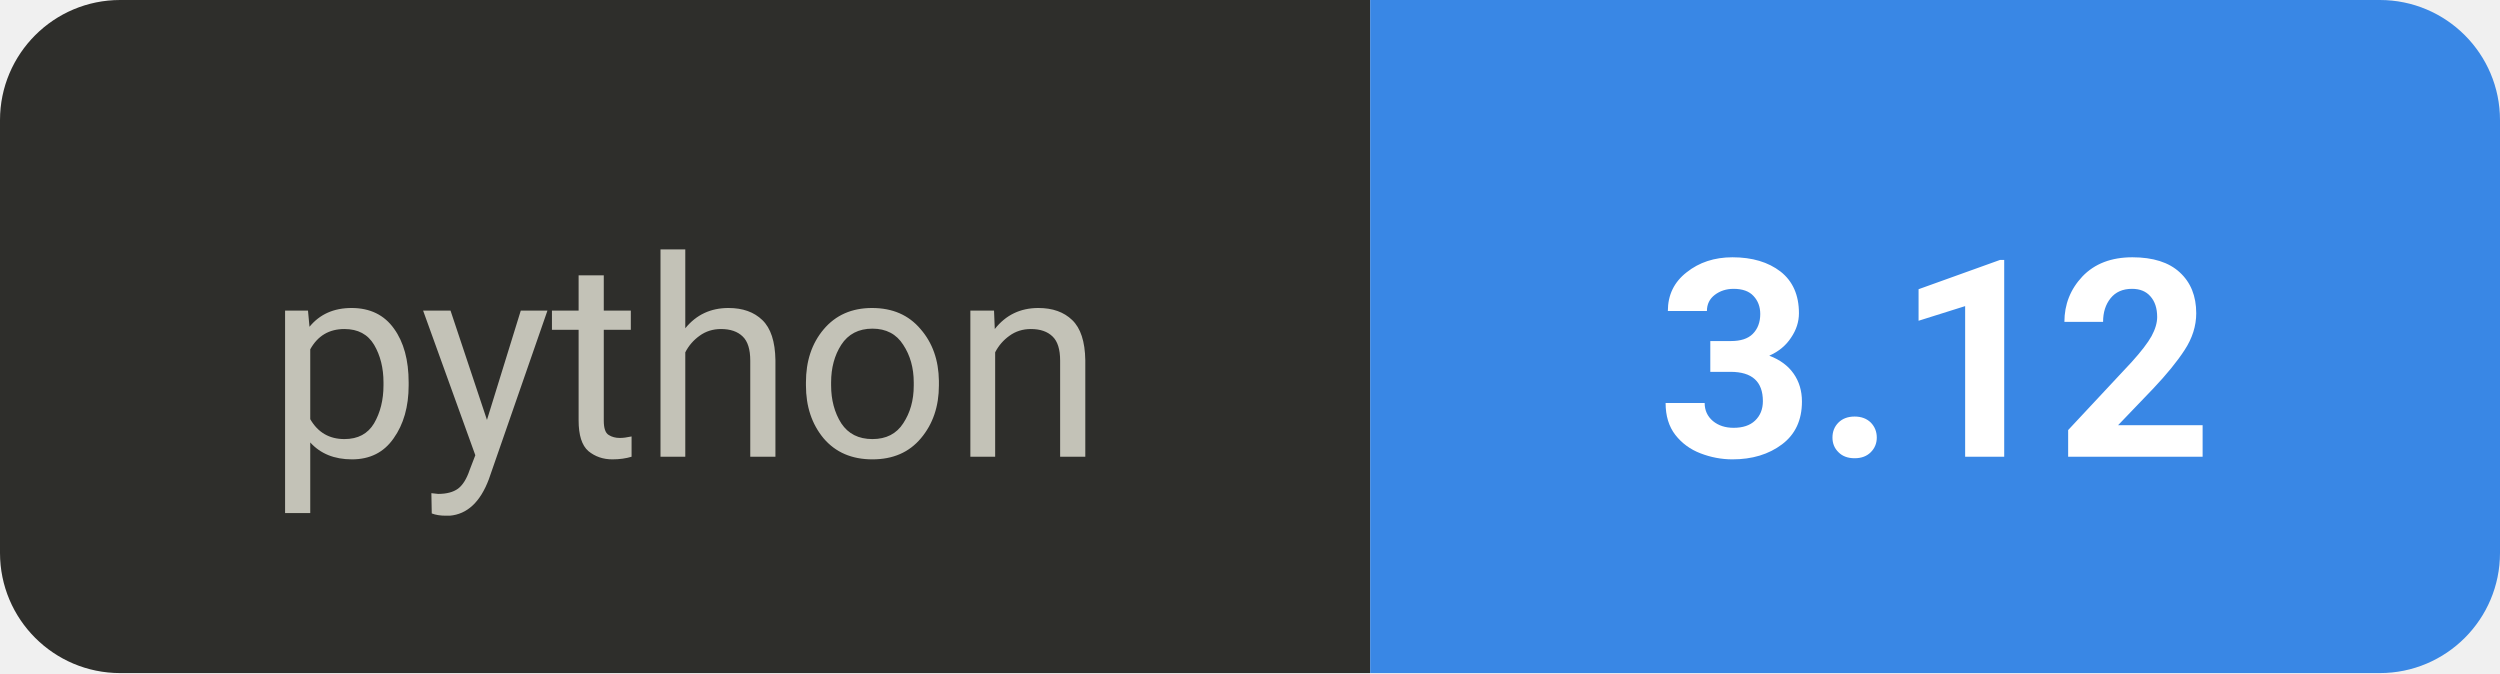
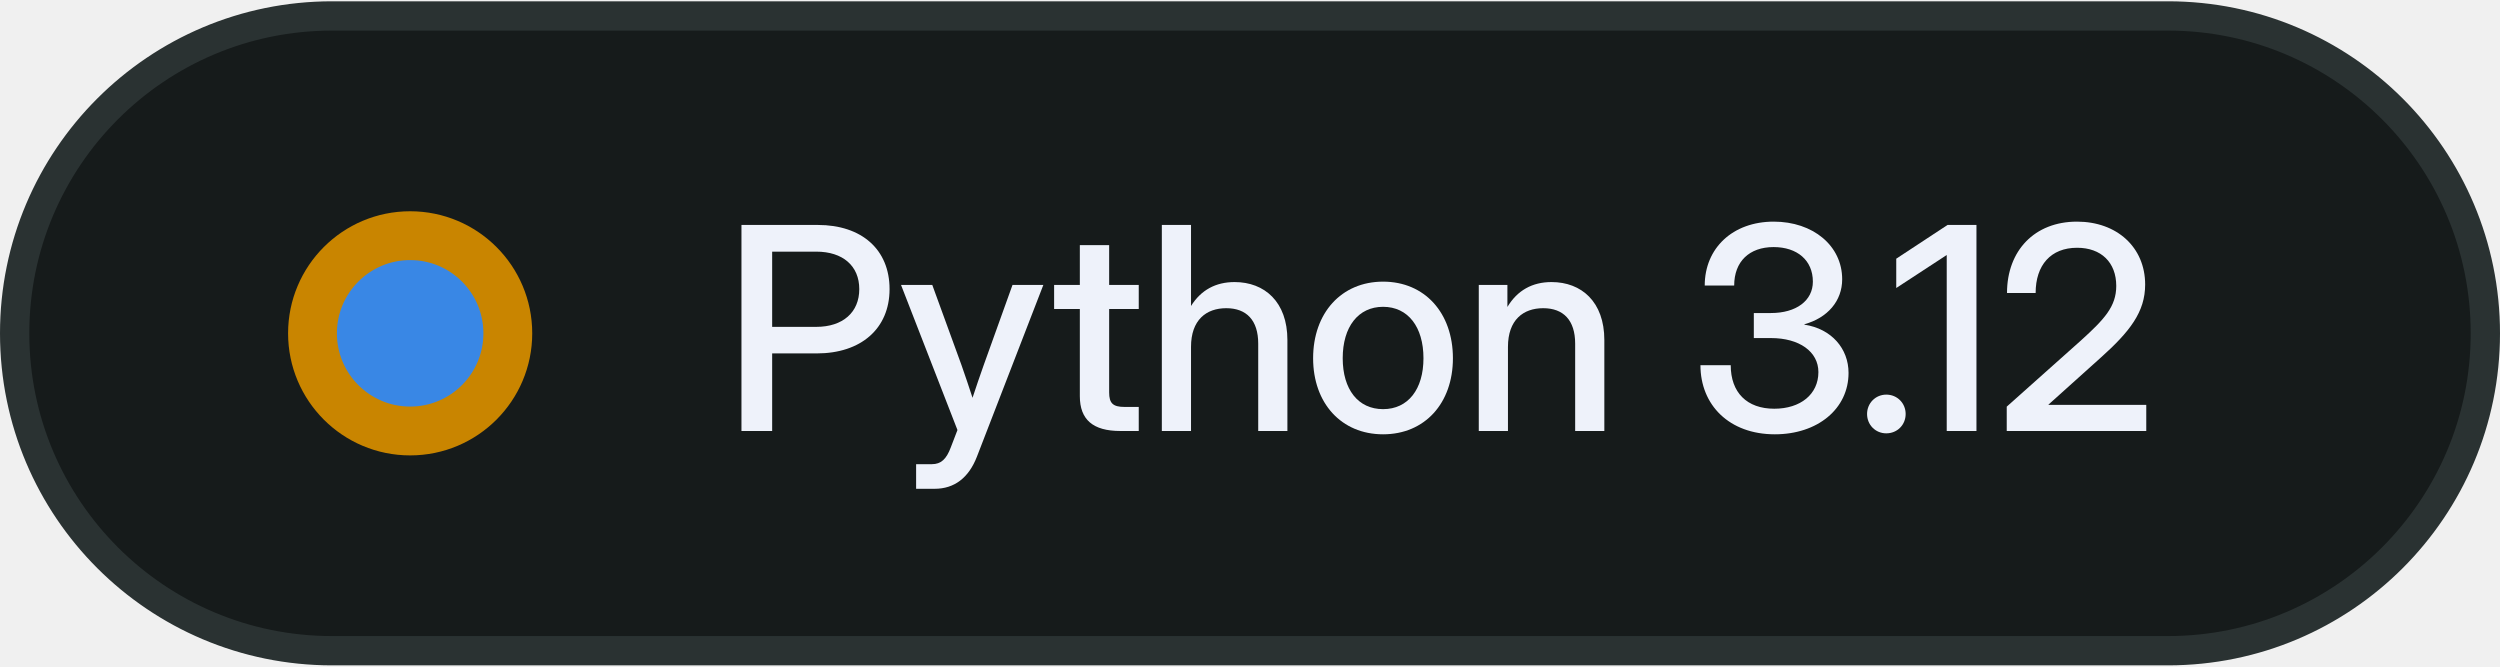
- <svg xmlns="http://www.w3.org/2000/svg" viewBox="0 0 104 28" width="104" height="28" role="img" aria-label="python: 3.12">
-   <style>.t{font-family:ui-sans-serif,-apple-system,"Segoe UI",Roboto,Helvetica,Arial,sans-serif;font-size:11.5px}</style>
-   <clipPath id="r">
-     <rect width="104" height="28" rx="5" />
-   </clipPath>
-   <g clip-path="url(#r)">
-     <rect width="57" height="28" fill="#2e2e2b" />
-     <rect x="57" width="47" height="28" fill="#3987e5" />
-   </g>
-   <g class="t" text-anchor="middle">
-     <text x="28.5" y="19" fill="#c3c2b7">python</text>
-     <text x="80.5" y="19" fill="#ffffff" font-weight="600">3.12</text>
+ <svg xmlns="http://www.w3.org/2000/svg" viewBox="0 0 128 34" width="105" height="28" role="img" aria-label="Python 3.12">
+   <defs>
+     <path id="g0" d="M136 0H358V561H681C1000 561 1207 740 1207 1026C1207 1311 1007 1490 688 1490H136ZM358 753V1297H677C869 1297 988 1194 988 1026C988 858 869 753 677 753Z" />
+     <path id="g1" d="M133 -418H267C410 -418 514 -338 573 -185L1053 1056H830L622 477C594 398 567 319 541 240C515 319 489 398 461 477L250 1056H24L432 7L384 -118C352 -204 313 -240 247 -240H133Z" />
+     <path id="g2" d="M628 1056H414V1344H202V1056H16V882H202V252C202 82 297 0 495 0H628V174H525C441 174 414 201 414 279V882H628Z" />
+     <path id="g3" d="M330 608C330 804 441 888 585 888C731 888 816 801 816 632V0H1027V658C1027 934 862 1077 645 1077C508 1077 402 1019 330 904V1490H119V0H330Z" />
+     <path id="g4" d="M573 -24C875 -24 1078 201 1078 526C1078 853 875 1080 573 1080C271 1080 67 853 67 526C67 201 271 -24 573 -24ZM573 158C392 158 281 301 281 526C281 753 393 898 573 898C753 898 865 753 865 526C865 302 754 158 573 158Z" />
+     <path id="g5" d="M330 608C330 804 441 888 585 888C731 888 816 801 816 632V0H1027V658C1027 934 862 1077 645 1077C506 1077 398 1017 326 897V1056H119V0H330Z" />
+     <path id="g7" d="M626 -24C935 -24 1159 160 1159 420C1159 596 1036 739 840 769V772C1007 818 1113 940 1113 1097C1113 1340 902 1514 618 1514C321 1514 119 1322 119 1052H332C332 1225 441 1330 617 1330C788 1330 901 1234 901 1080C901 942 780 853 598 853H474V672H598C803 672 941 574 941 426C941 265 811 161 622 161C424 161 307 278 307 476H88C88 187 297 -24 626 -24Z" />
+     <path id="g8" d="M233 -17C312 -17 373 44 373 123C373 201 312 263 233 263C155 263 94 201 94 123C94 44 155 -17 233 -17Z" />
+     <path id="g9" d="M625 1490H416L45 1246V1034L409 1272H410V0H625Z" />
+     <path id="g10" d="M83 0H1092V189H385V191L759 527C974 719 1084 861 1084 1059C1084 1329 879 1514 591 1514C284 1514 85 1304 85 998H292C292 1200 402 1325 592 1325C766 1325 875 1219 875 1049C875 900 789 808 619 654L83 176Z" />
+   </defs>
+   <rect x="0.75" y="0.75" width="126.5" height="32.5" rx="16.25" fill="#161B1B" stroke="#2A3232" stroke-width="1.5" />
+   <circle cx="21" cy="17" r="5" fill="#3987e5" stroke="#c98500" stroke-width="2.5" />
+   <g fill="#EEF2FA" transform="translate(37.0 22.0) scale(0.00708 -0.00708)">
+     <use href="#g0" x="0" />
+     <use href="#g1" x="1266" />
+     <use href="#g2" x="2381" />
+     <use href="#g3" x="3057" />
+     <use href="#g4" x="4203" />
+     <use href="#g5" x="5349" />
+     <use href="#g7" x="6983" />
+     <use href="#g8" x="8182" />
+     <use href="#g9" x="8442" />
+     <use href="#g10" x="9203" />
  </g>
</svg>
